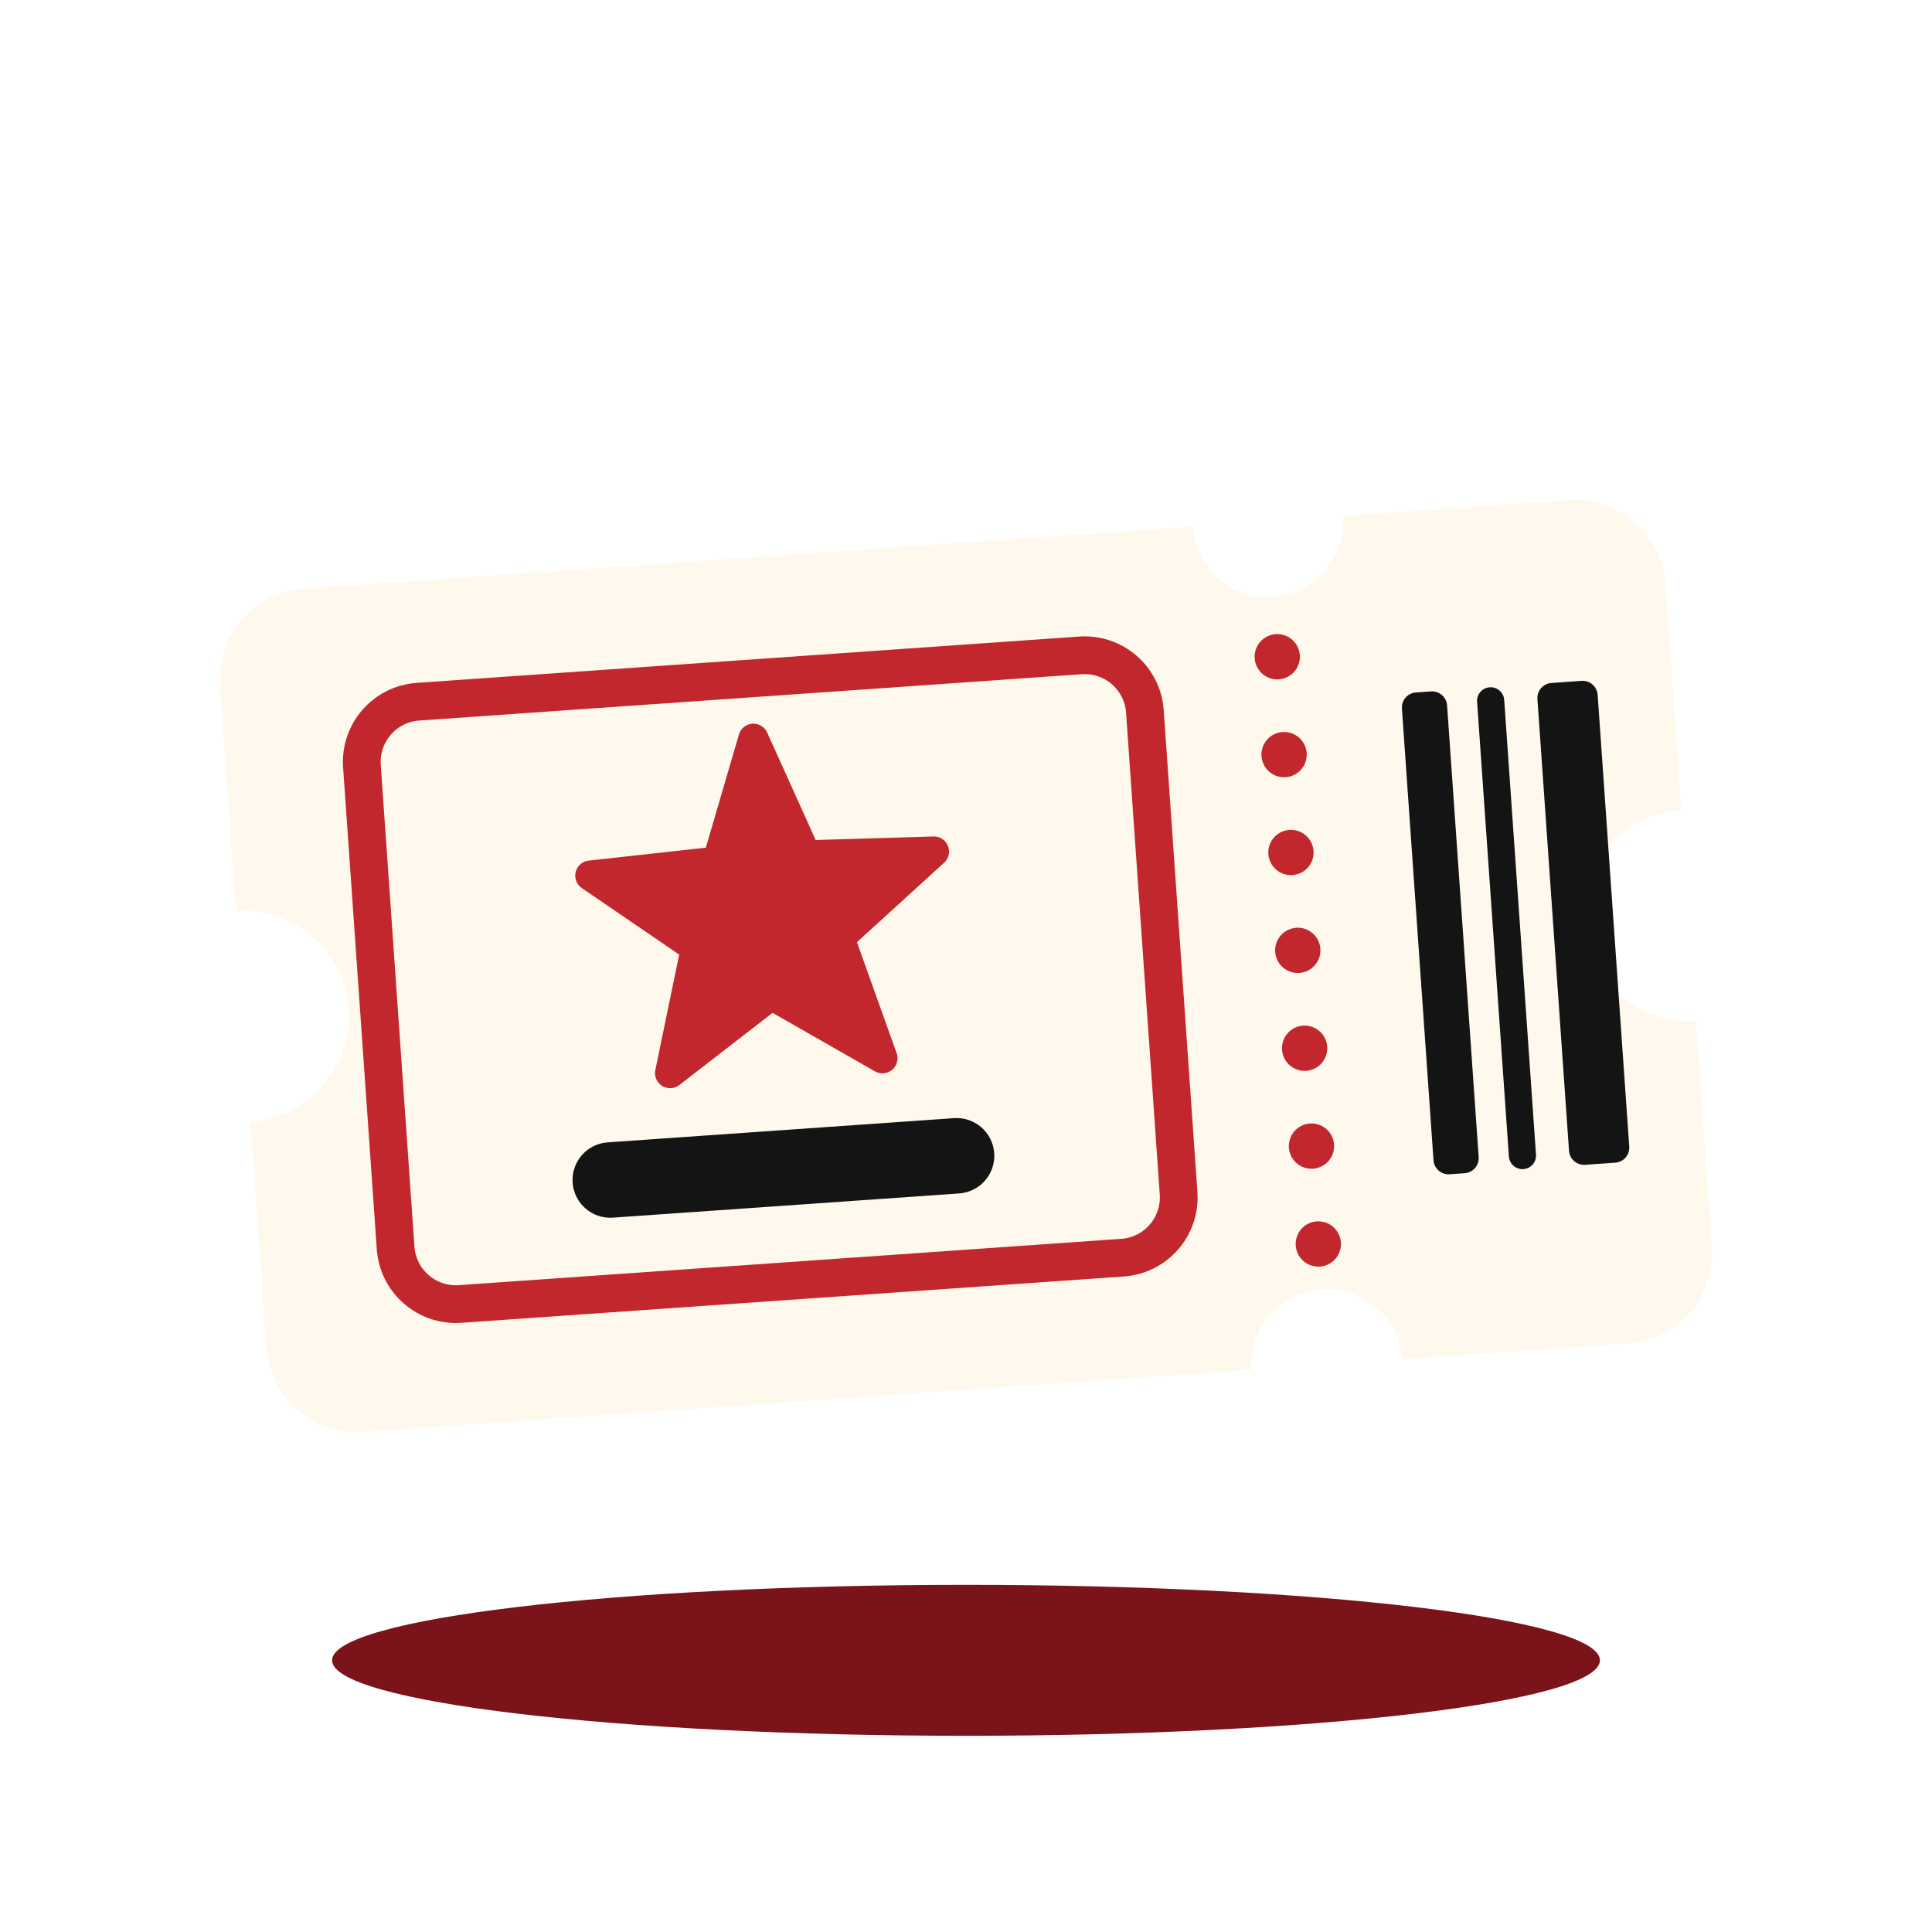
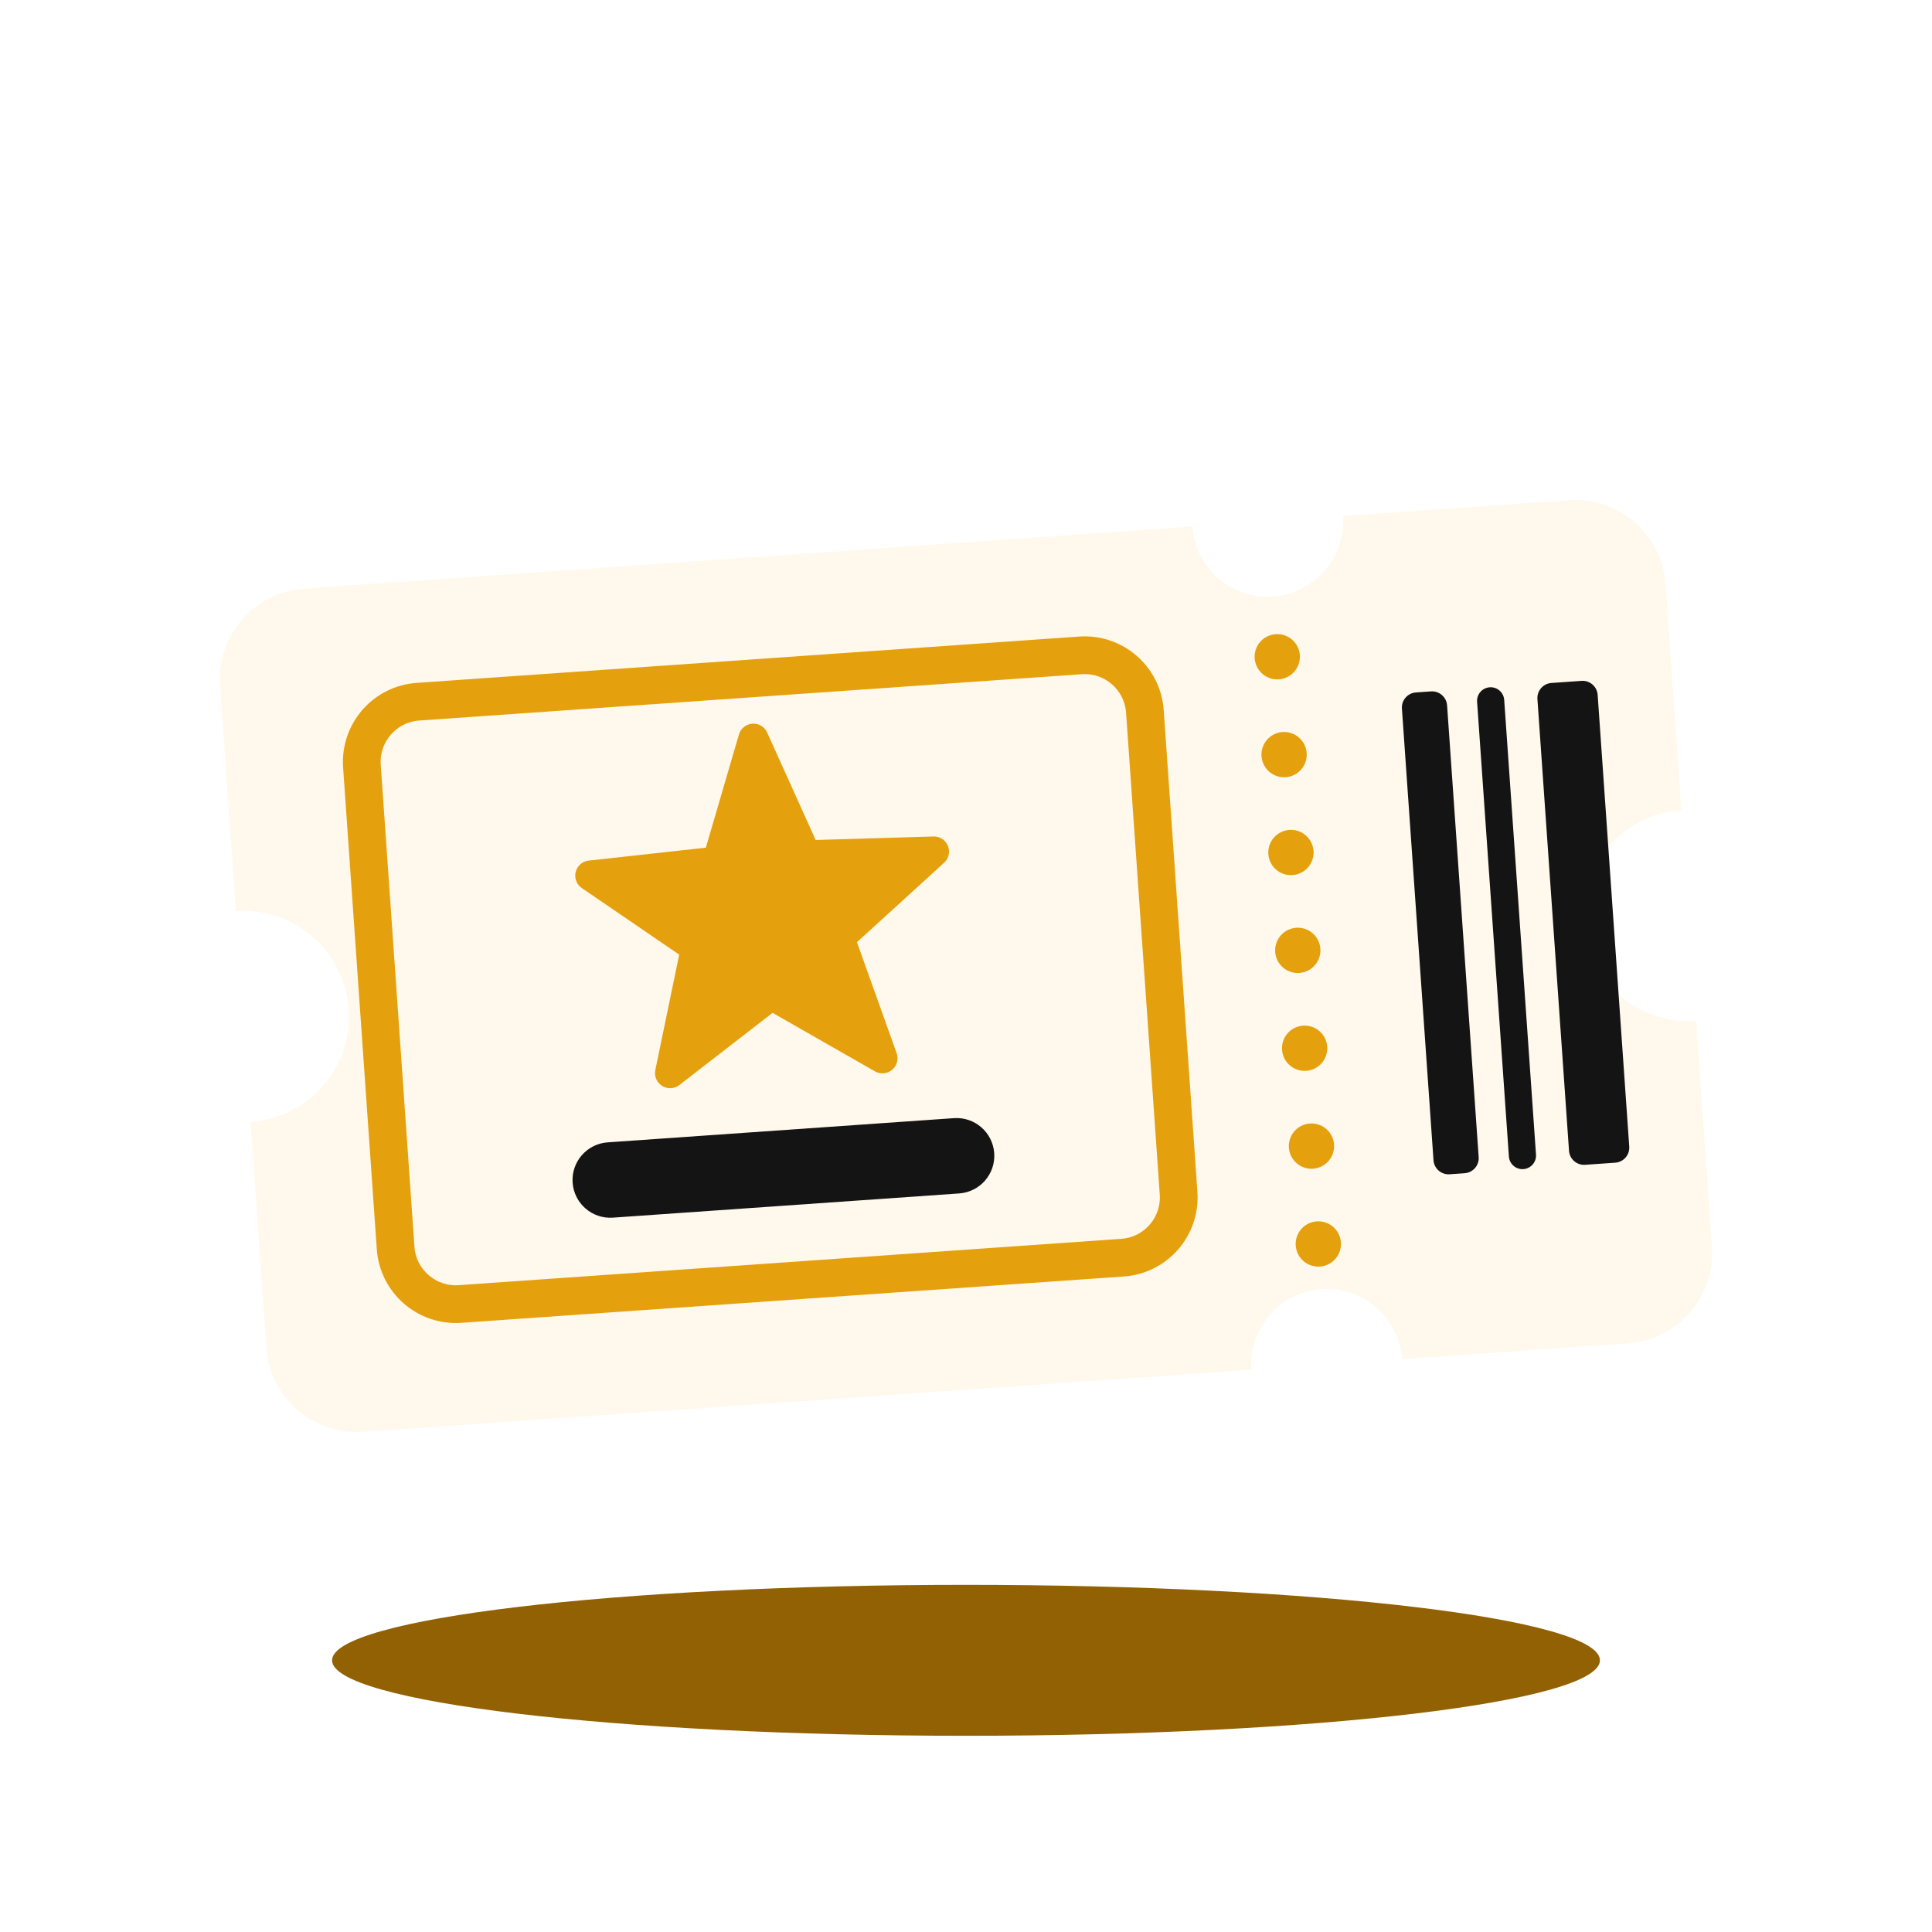
<svg xmlns="http://www.w3.org/2000/svg" viewBox="0 0 128 128">
-   <ellipse cx="64" cy="110" rx="42" ry="5" fill="#7a141a" />
+   <ellipse cx="64" cy="110" rx="42" ry="5" fill="#926103" />
  <g transform="rotate(-4 64 64)">
    <path d="M22 36 H81 A5 5 0 0 0 91 36 H106 A6 6 0 0 1 112 42 V57 A7 7 0 0 0 112 71 V86 A6 6 0 0 1 106 92 H91 A5 5 0 0 0 81 92 H22 A6 6 0 0 1 16 86 V71 A7 7 0 0 0 16 57 V42 A6 6 0 0 1 22 36 Z" fill="#fff8ec" />
-     <path d="M86 45 V84" stroke="#c1272d" stroke-width="3" stroke-linecap="round" stroke-dasharray="0 6.5" />
-     <rect x="25" y="44" width="52" height="40" rx="4" fill="none" stroke="#c1272d" stroke-width="2.5" />
-     <path d="M51 48 L53.94 55.95 L62.41 56.29 L55.76 61.55 L58.05 69.71 L51 65 L43.95 69.71 L46.24 61.55 L39.59 56.29 L48.06 55.95 Z" fill="#c1272d" stroke="#c1272d" stroke-width="2" stroke-linejoin="round" />
+     <path d="M86 45 V84" stroke="#e5a00d" stroke-width="3" stroke-linecap="round" stroke-dasharray="0 6.5" />
+     <rect x="25" y="44" width="52" height="40" rx="4" fill="none" stroke="#e5a00d" stroke-width="2.5" />
+     <path d="M51 48 L53.94 55.95 L62.41 56.29 L55.76 61.55 L58.05 69.71 L51 65 L43.95 69.71 L46.24 61.55 L39.59 56.29 L48.06 55.95 Z" fill="#e5a00d" stroke="#e5a00d" stroke-width="2" stroke-linejoin="round" />
    <rect x="37" y="74" width="28" height="5" rx="2.5" fill="#141414" />
    <g fill="#141414">
      <rect x="94" y="48" width="3" height="32" rx="1" />
      <rect x="99" y="48" width="1.8" height="32" rx=".9" />
      <rect x="103" y="48" width="4" height="32" rx="1" />
    </g>
  </g>
</svg>
